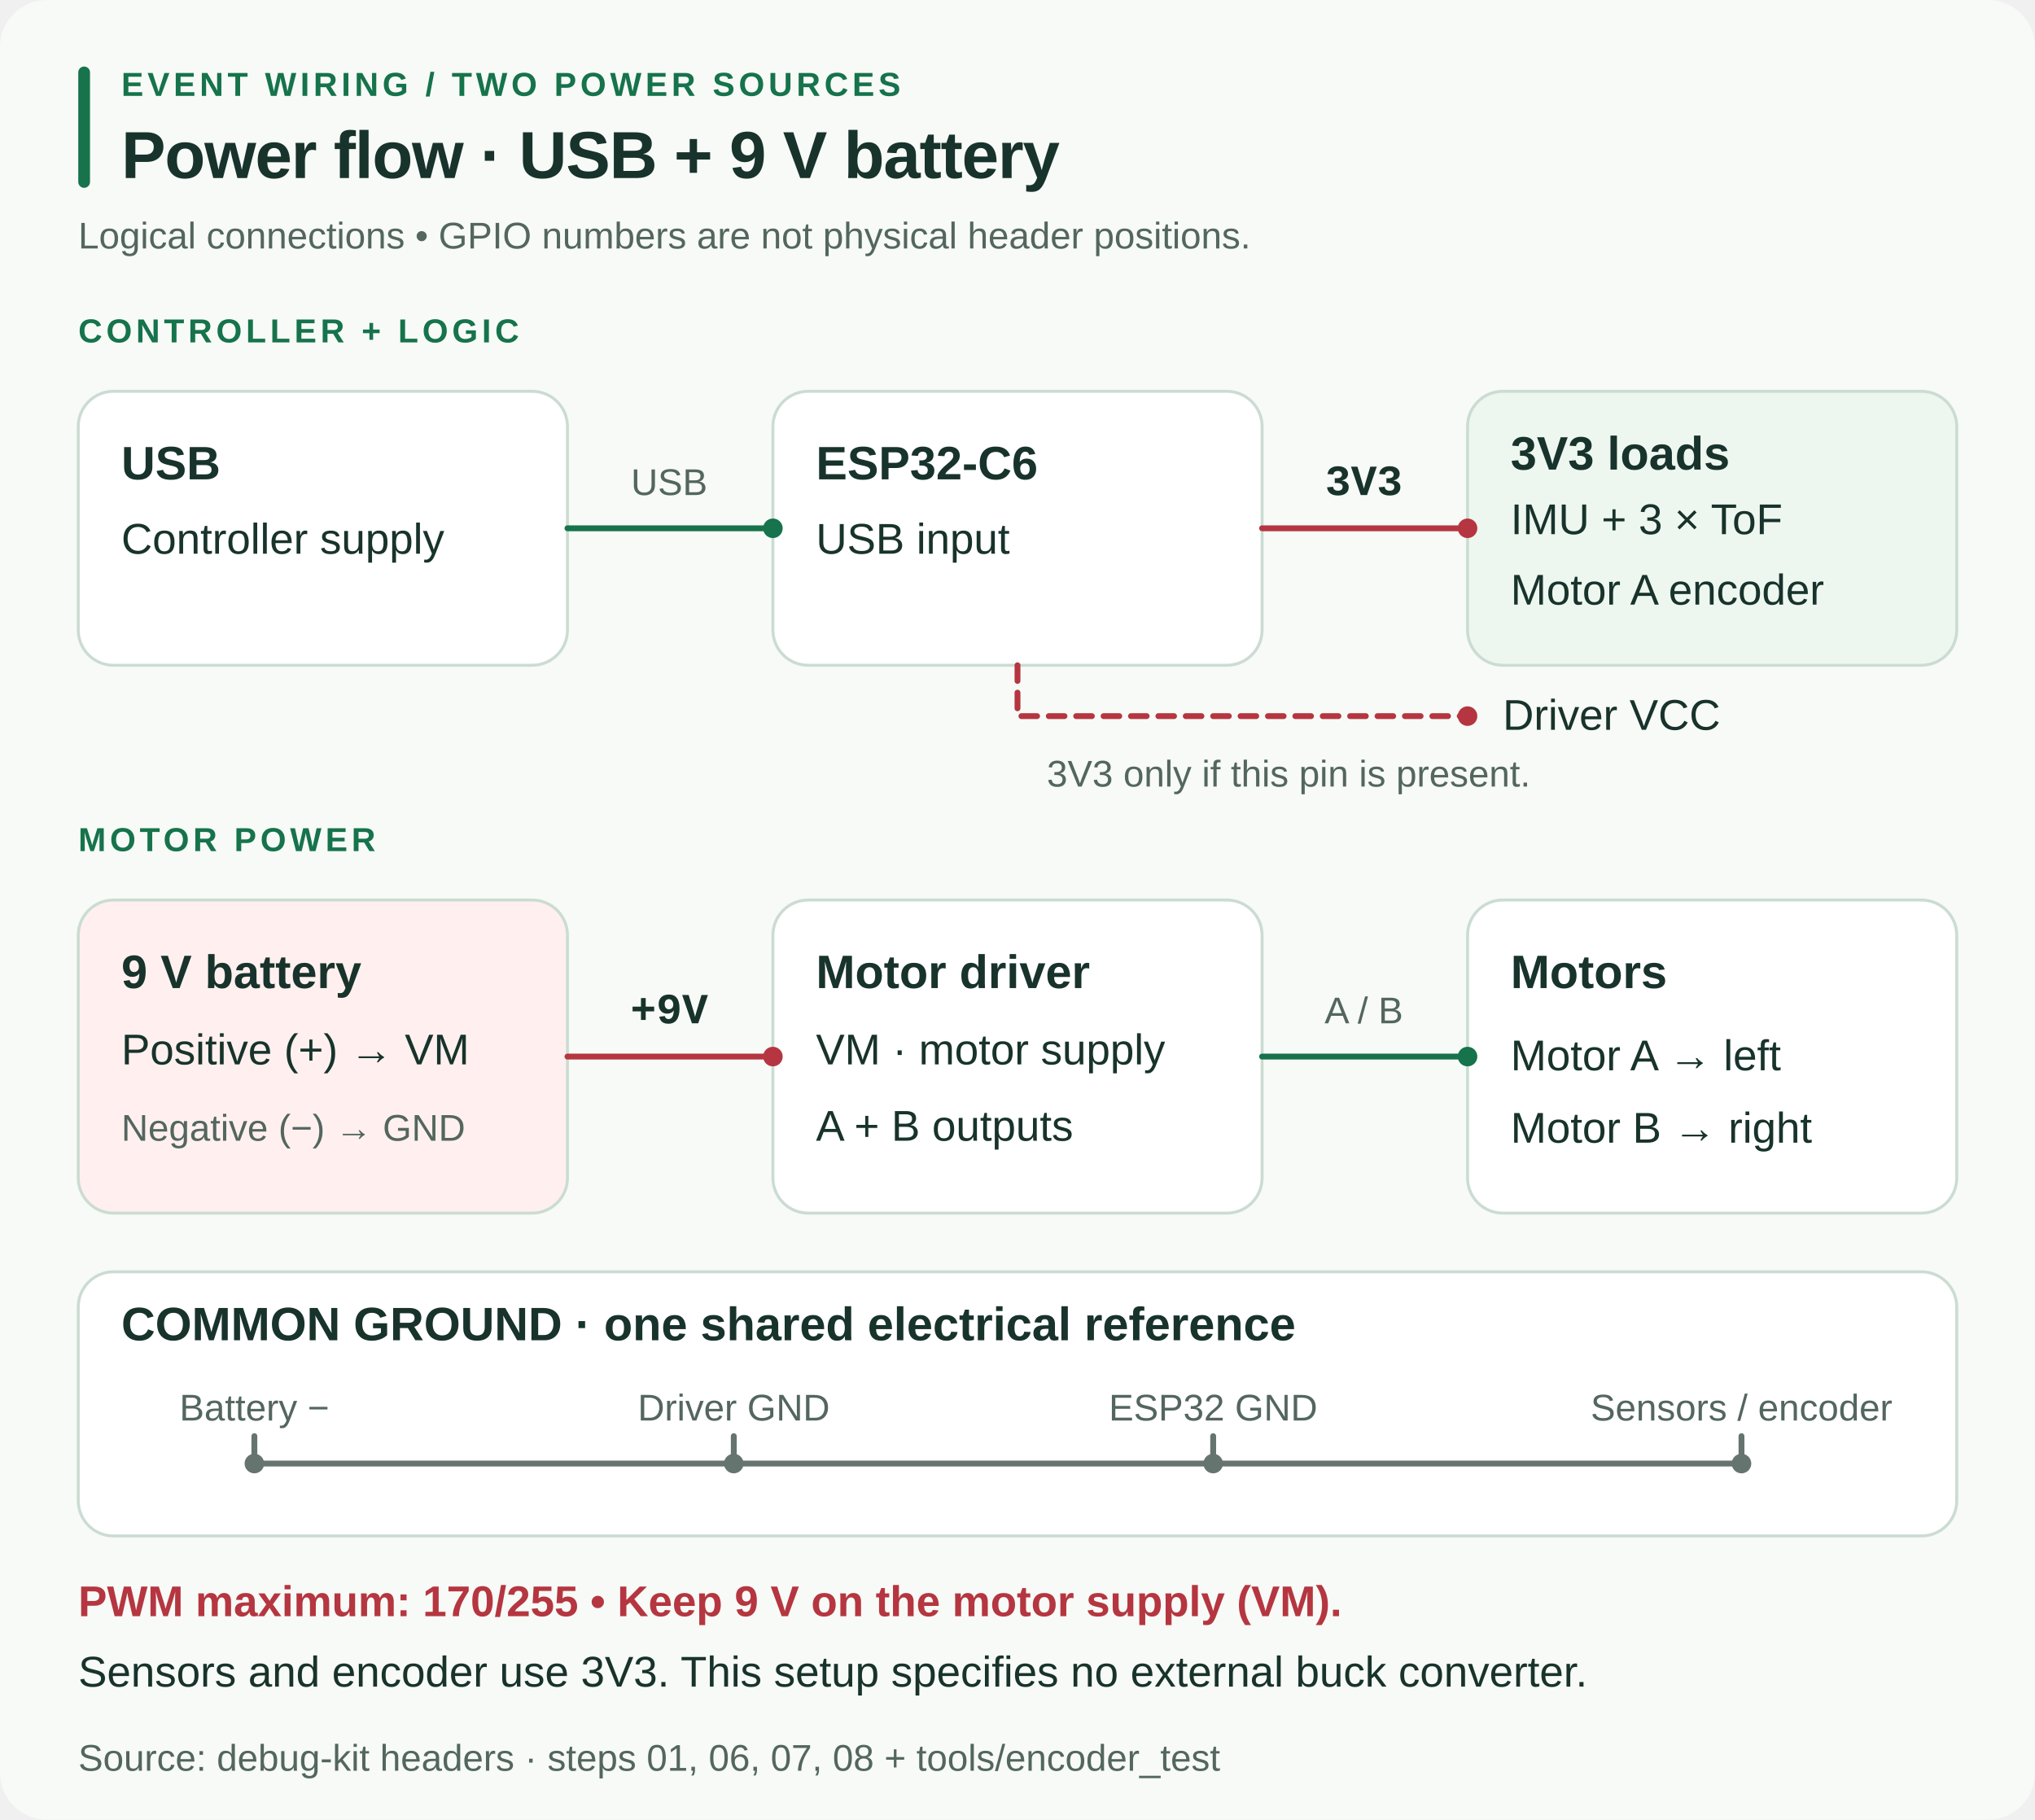
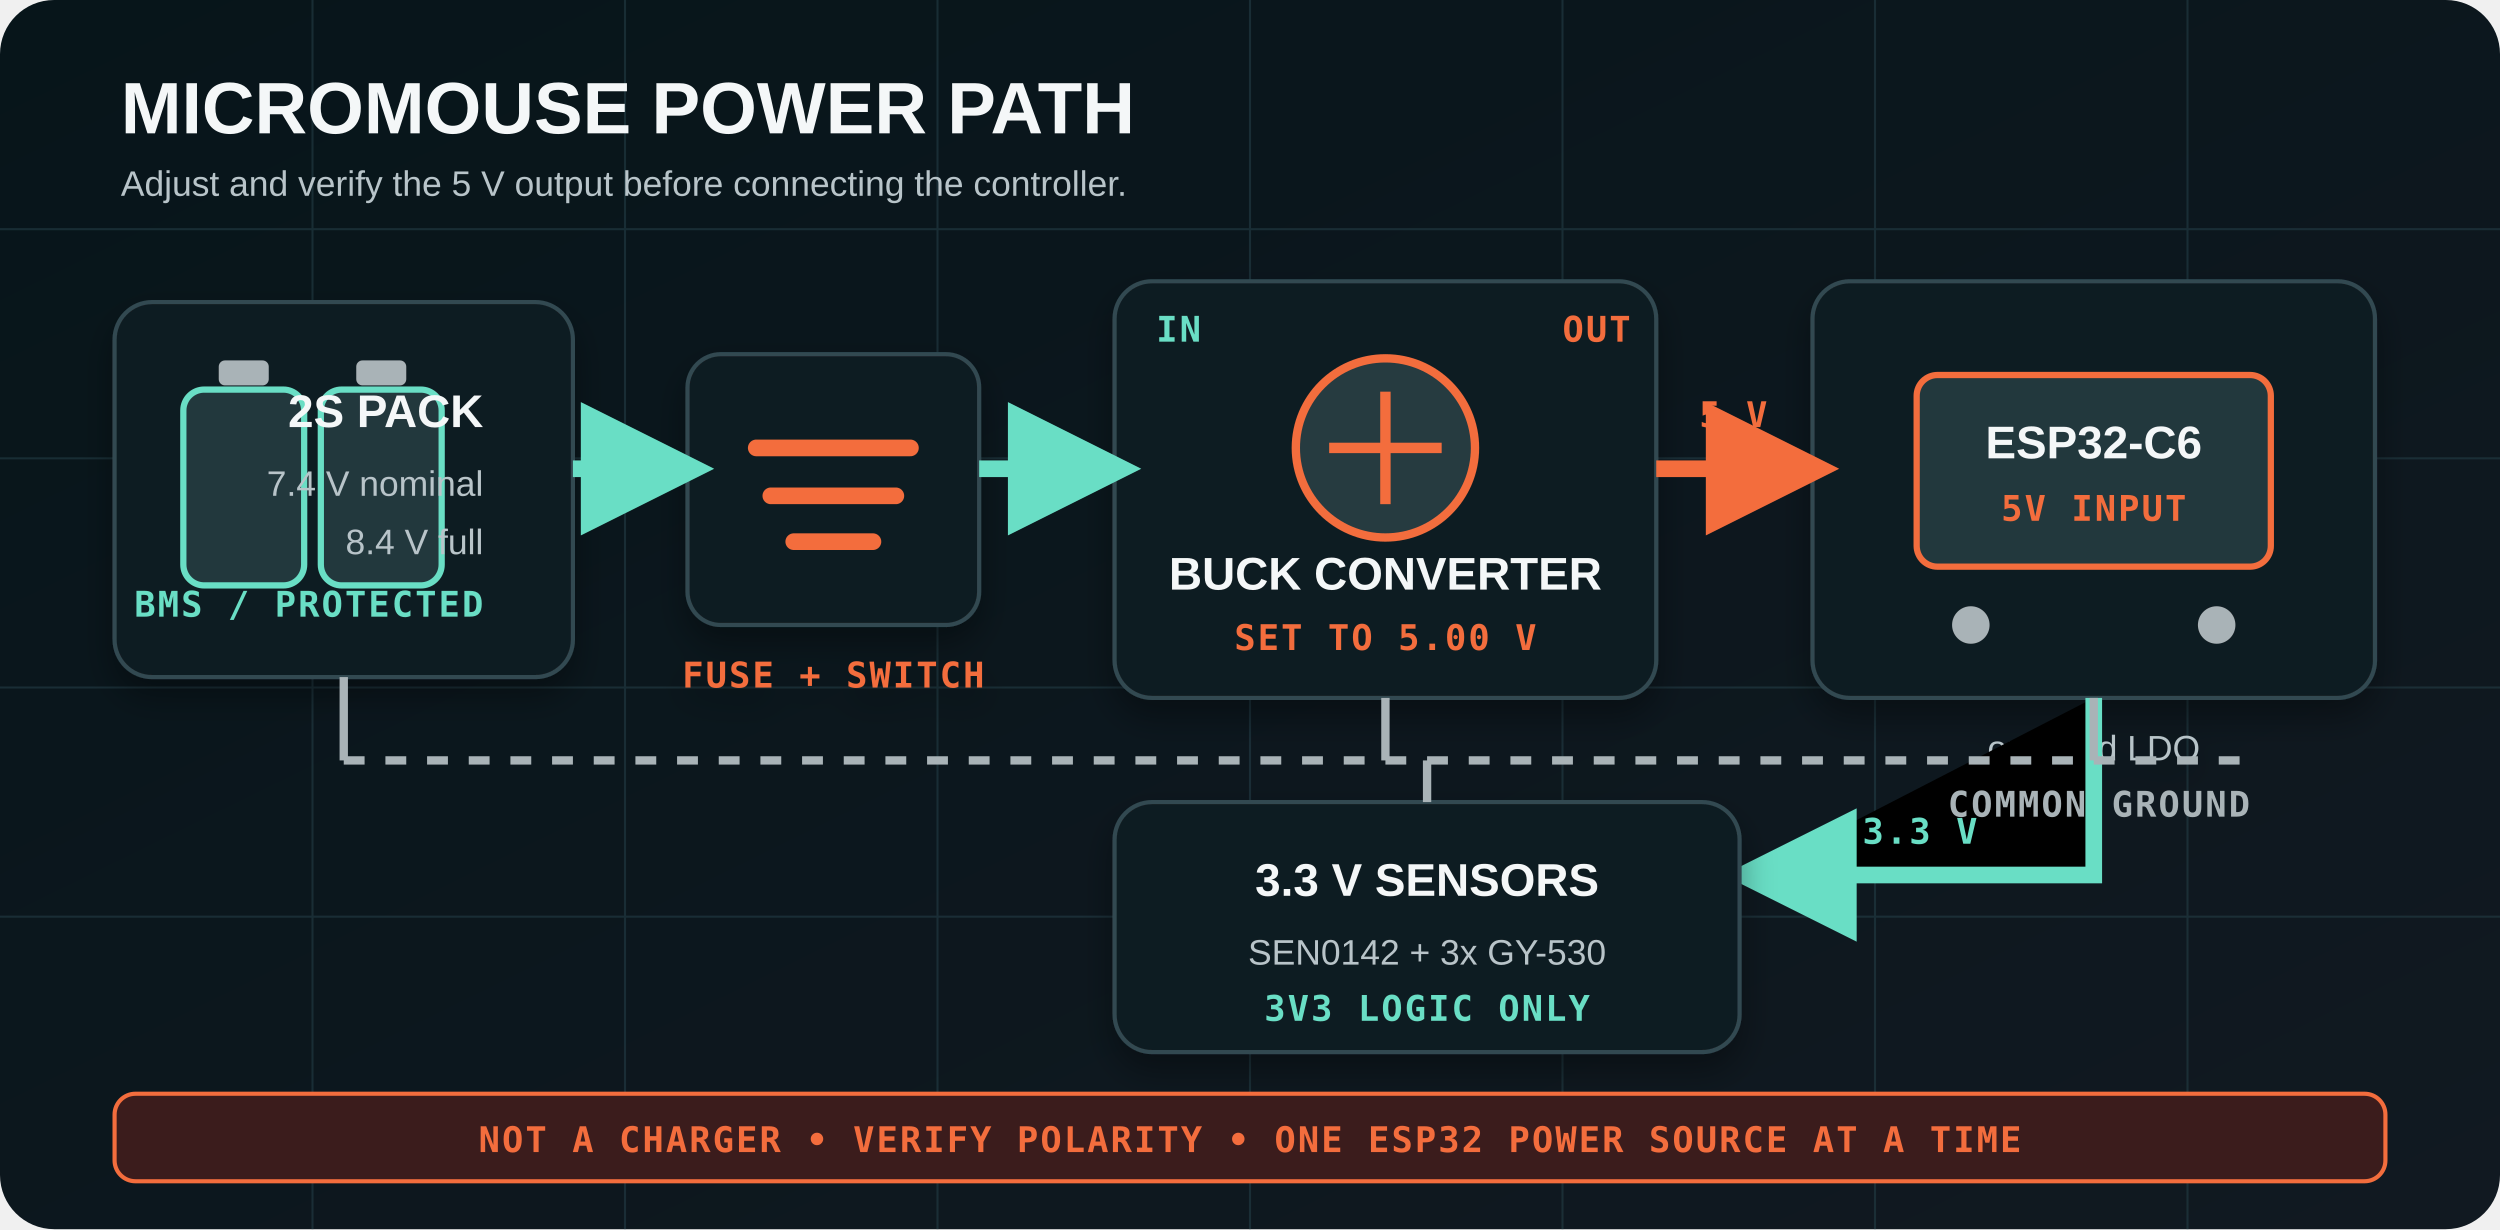
- <svg xmlns="http://www.w3.org/2000/svg" viewBox="0 0 1040 930" width="1040" height="930" style="display:block;width:100%;height:auto;max-width:1040px" role="img" aria-labelledby="title desc">
-   <style>
- text{font-family:Arial,Helvetica,sans-serif;fill:#18332b}
- .title{font-size:34px;font-weight:700;letter-spacing:-.5px}
- .section{font-size:24px;font-weight:700}
- .body{font-size:22px}
- .small{font-size:19px;fill:#53665f}
- .mono{font-family:Consolas,'Liberation Mono',monospace;font-size:22px;font-weight:700}
- .kicker{font-size:17px;font-weight:700;letter-spacing:2px;fill:#16734b}
- .green{font-size:22px;font-weight:700;fill:#16734b}
- .red{font-size:22px;font-weight:700;fill:#b53640}
- </style>
-   <rect width="1040" height="930" rx="24" fill="#f7faf7" />
-   <rect x="40" y="34" width="6" height="62" rx="3" fill="#16734b" />
-   <text x="62" y="49" class="kicker">EVENT WIRING / TWO POWER SOURCES</text>
-   <text x="62" y="91" class="title">Power flow · USB + 9 V battery</text>
-   <text x="40" y="127" class="small">Logical connections • GPIO numbers are not physical header positions.</text>
-   <text x="40" y="175" class="kicker">CONTROLLER + LOGIC</text>
-   <rect x="40" y="200" width="250" height="140" rx="18" fill="#fff" stroke="#cbdcd2" stroke-width="1.5" />
-   <rect x="395" y="200" width="250" height="140" rx="18" fill="#fff" stroke="#cbdcd2" stroke-width="1.5" />
-   <rect x="750" y="200" width="250" height="140" rx="18" fill="#edf7f0" stroke="#cbdcd2" stroke-width="1.5" />
-   <text x="62" y="245" class="section">USB</text>
-   <text x="62" y="283" class="body">Controller supply</text>
-   <text x="417" y="245" class="section">ESP32-C6</text>
-   <text x="417" y="283" class="body">USB input</text>
-   <text x="772" y="240" class="section">3V3 loads</text>
-   <text x="772" y="273" class="body">IMU + 3 × ToF</text>
-   <text x="772" y="309" class="body">Motor A encoder</text>
-   <path d="M290 270 H395" fill="none" stroke="#16734b" stroke-width="3" stroke-linecap="round" stroke-linejoin="round" />
-   <text x="342" y="253" class="small" text-anchor="middle">USB</text>
-   <circle cx="395" cy="270" r="5" fill="#16734b" />
-   <path d="M645 270 H750" fill="none" stroke="#b53640" stroke-width="3" stroke-linecap="round" stroke-linejoin="round" />
-   <text x="697" y="253" class="mono" text-anchor="middle">3V3</text>
-   <circle cx="750" cy="270" r="5" fill="#b53640" />
-   <path d="M520 340 V366 H750" fill="none" stroke="#b53640" stroke-width="3" stroke-linecap="round" stroke-linejoin="round" stroke-dasharray="8 6" />
-   <circle cx="750" cy="366" r="5" fill="#b53640" />
-   <text x="768" y="373" class="body">Driver VCC</text>
-   <text x="535" y="402" class="small">3V3 only if this pin is present.</text>
-   <text x="40" y="435" class="kicker">MOTOR POWER</text>
-   <rect x="40" y="460" width="250" height="160" rx="18" fill="#fff0ef" stroke="#cbdcd2" stroke-width="1.5" />
-   <rect x="395" y="460" width="250" height="160" rx="18" fill="#fff" stroke="#cbdcd2" stroke-width="1.5" />
-   <rect x="750" y="460" width="250" height="160" rx="18" fill="#fff" stroke="#cbdcd2" stroke-width="1.5" />
-   <text x="62" y="505" class="section">9 V battery</text>
-   <text x="62" y="544" class="body">Positive (+) → VM</text>
-   <text x="62" y="583" class="small">Negative (−) → GND</text>
-   <text x="417" y="505" class="section">Motor driver</text>
-   <text x="417" y="544" class="body">VM · motor supply</text>
-   <text x="417" y="583" class="body">A + B outputs</text>
-   <text x="772" y="505" class="section">Motors</text>
-   <text x="772" y="547" class="body">Motor A → left</text>
-   <text x="772" y="584" class="body">Motor B → right</text>
-   <path d="M290 540 H395" fill="none" stroke="#b53640" stroke-width="3" stroke-linecap="round" stroke-linejoin="round" />
-   <text x="342" y="523" class="mono" text-anchor="middle">+9V</text>
-   <circle cx="395" cy="540" r="5" fill="#b53640" />
-   <path d="M645 540 H750" fill="none" stroke="#16734b" stroke-width="3" stroke-linecap="round" stroke-linejoin="round" />
-   <text x="697" y="523" class="small" text-anchor="middle">A / B</text>
-   <circle cx="750" cy="540" r="5" fill="#16734b" />
-   <rect x="40" y="650" width="960" height="135" rx="18" fill="#fff" stroke="#cbdcd2" stroke-width="1.5" />
-   <text x="62" y="685" class="section">COMMON GROUND · one shared electrical reference</text>
-   <path d="M130 748 H890" fill="none" stroke="#65746e" stroke-width="3" stroke-linecap="round" stroke-linejoin="round" />
-   <text x="130" y="726" class="small" text-anchor="middle">Battery −</text>
-   <path d="M130 734 V748" fill="none" stroke="#65746e" stroke-width="3" stroke-linecap="round" stroke-linejoin="round" />
-   <circle cx="130" cy="748" r="5" fill="#65746e" />
-   <text x="375" y="726" class="small" text-anchor="middle">Driver GND</text>
-   <path d="M375 734 V748" fill="none" stroke="#65746e" stroke-width="3" stroke-linecap="round" stroke-linejoin="round" />
-   <circle cx="375" cy="748" r="5" fill="#65746e" />
-   <text x="620" y="726" class="small" text-anchor="middle">ESP32 GND</text>
-   <path d="M620 734 V748" fill="none" stroke="#65746e" stroke-width="3" stroke-linecap="round" stroke-linejoin="round" />
-   <circle cx="620" cy="748" r="5" fill="#65746e" />
-   <text x="890" y="726" class="small" text-anchor="middle">Sensors / encoder</text>
-   <path d="M890 734 V748" fill="none" stroke="#65746e" stroke-width="3" stroke-linecap="round" stroke-linejoin="round" />
-   <circle cx="890" cy="748" r="5" fill="#65746e" />
-   <text x="40" y="826" class="red">PWM maximum: 170/255 • Keep 9 V on the motor supply (VM).</text>
-   <text x="40" y="862" class="body">Sensors and encoder use 3V3. This setup specifies no external buck converter.</text>
-   <text x="40" y="905" class="small">Source: debug-kit headers · steps 01, 06, 07, 08 + tools/encoder_test</text>
+ <svg xmlns="http://www.w3.org/2000/svg" viewBox="0 0 1200 590" role="img" aria-labelledby="title desc">
+   <defs>
+     <linearGradient id="bg" x1="0" x2="1" y1="0" y2="1">
+       <stop offset="0" stop-color="#07151a" />
+       <stop offset="1" stop-color="#111921" />
+     </linearGradient>
+     <filter id="shadow" x="-20%" y="-20%" width="140%" height="140%">
+       <feDropShadow dx="0" dy="8" stdDeviation="8" flood-color="#000" flood-opacity=".35" />
+     </filter>
+     <marker id="arrow5" viewBox="0 0 10 10" refX="8" refY="5" markerWidth="8" markerHeight="8" orient="auto-start-reverse">
+       <path d="M 0 0 L 10 5 L 0 10 z" fill="#f36d3d" />
+     </marker>
+     <marker id="arrow3" viewBox="0 0 10 10" refX="8" refY="5" markerWidth="8" markerHeight="8" orient="auto-start-reverse">
+       <path d="M 0 0 L 10 5 L 0 10 z" fill="#69dec5" />
+     </marker>
+     <style>
+       .title{font:700 35px Arial,sans-serif;fill:#f4f7f8}.label{font:700 22px Arial,sans-serif;fill:#f4f7f8}.small{font:500 17px Arial,sans-serif;fill:#b8c4c9}.mono{font:700 17px Consolas,monospace;letter-spacing:1px}.box{fill:#111d22;stroke:#334951;stroke-width:2}.five{fill:#f36d3d}.three{fill:#69dec5}.ground{fill:#a9b3b7}
+     </style>
+   </defs>
+   <rect width="1200" height="590" rx="26" fill="url(#bg)" />
+   <path d="M0 110H1200M0 220H1200M0 330H1200M0 440H1200M150 0V590M300 0V590M450 0V590M600 0V590M750 0V590M900 0V590M1050 0V590" stroke="#244048" stroke-width="1" opacity=".55" />
+   <text x="58" y="64" class="title">MICROMOUSE POWER PATH</text>
+   <text x="58" y="94" class="small">Adjust and verify the 5 V output before connecting the controller.</text>
+   <g filter="url(#shadow)">
+     <rect x="55" y="145" width="220" height="180" rx="18" class="box" />
+     <rect x="88" y="187" width="58" height="94" rx="10" fill="#24383e" stroke="#69dec5" stroke-width="3" />
+     <rect x="154" y="187" width="58" height="94" rx="10" fill="#24383e" stroke="#69dec5" stroke-width="3" />
+     <rect x="105" y="173" width="24" height="12" rx="3" class="ground" />
+     <rect x="171" y="173" width="24" height="12" rx="3" class="ground" />
+     <text x="232" y="205" text-anchor="end" class="label">2S PACK</text>
+     <text x="232" y="238" text-anchor="end" class="small">7.4 V nominal</text>
+     <text x="232" y="266" text-anchor="end" class="small">8.4 V full</text>
+     <text x="232" y="296" text-anchor="end" class="mono three">BMS / PROTECTED</text>
+   </g>
+   <g filter="url(#shadow)">
+     <rect x="330" y="170" width="140" height="130" rx="16" class="box" />
+     <path d="M363 215h74M370 238h60M381 260h38" stroke="#f36d3d" stroke-width="8" stroke-linecap="round" />
+     <text x="400" y="330" text-anchor="middle" class="mono five">FUSE + SWITCH</text>
+   </g>
+   <g filter="url(#shadow)">
+     <rect x="535" y="135" width="260" height="200" rx="18" class="box" />
+     <circle cx="665" cy="215" r="43" fill="#263a40" stroke="#f36d3d" stroke-width="4" />
+     <path d="M665 188v54M638 215h54" stroke="#f36d3d" stroke-width="5" />
+     <text x="665" y="283" text-anchor="middle" class="label">BUCK CONVERTER</text>
+     <text x="665" y="312" text-anchor="middle" class="mono five">SET TO 5.00 V</text>
+     <text x="555" y="164" class="mono three">IN</text>
+     <text x="750" y="164" class="mono five">OUT</text>
+   </g>
+   <g filter="url(#shadow)">
+     <rect x="870" y="135" width="270" height="200" rx="18" class="box" />
+     <rect x="920" y="180" width="170" height="92" rx="10" fill="#24383e" stroke="#f36d3d" stroke-width="3" />
+     <circle cx="946" cy="300" r="9" class="ground" />
+     <circle cx="1064" cy="300" r="9" class="ground" />
+     <text x="1005" y="220" text-anchor="middle" class="label">ESP32-C6</text>
+     <text x="1005" y="250" text-anchor="middle" class="mono five">5V INPUT</text>
+     <text x="1005" y="365" text-anchor="middle" class="small">onboard LDO</text>
+   </g>
+   <path d="M275 225H330" stroke="#69dec5" stroke-width="8" marker-end="url(#arrow3)" />
+   <path d="M470 225H535" stroke="#69dec5" stroke-width="8" marker-end="url(#arrow3)" />
+   <path d="M795 225H870" stroke="#f36d3d" stroke-width="8" marker-end="url(#arrow5)" />
+   <text x="832" y="205" text-anchor="middle" class="mono five">5 V</text>
+   <path d="M1005 335V420H840" stroke="#69dec5" stroke-width="8" marker-end="url(#arrow3)" />
+   <g filter="url(#shadow)">
+     <rect x="535" y="385" width="300" height="120" rx="18" class="box" />
+     <text x="685" y="430" text-anchor="middle" class="label">3.3 V SENSORS</text>
+     <text x="685" y="463" text-anchor="middle" class="small">SEN0142 + 3x GY-530</text>
+     <text x="685" y="490" text-anchor="middle" class="mono three">3V3 LOGIC ONLY</text>
+   </g>
+   <text x="894" y="405" class="mono three">3.3 V</text>
+   <path d="M165 365H1080" stroke="#a9b3b7" stroke-width="4" stroke-dasharray="10 10" />
+   <path d="M165 325V365M665 335V365M1005 335V365M685 365V385" stroke="#a9b3b7" stroke-width="4" />
+   <text x="1080" y="392" text-anchor="end" class="mono ground">COMMON GROUND</text>
+   <rect x="55" y="525" width="1090" height="42" rx="10" fill="#3b1c1c" stroke="#f36d3d" stroke-width="2" />
+   <text x="600" y="553" text-anchor="middle" class="mono five">NOT A CHARGER • VERIFY POLARITY • ONE ESP32 POWER SOURCE AT A TIME</text>
</svg>
